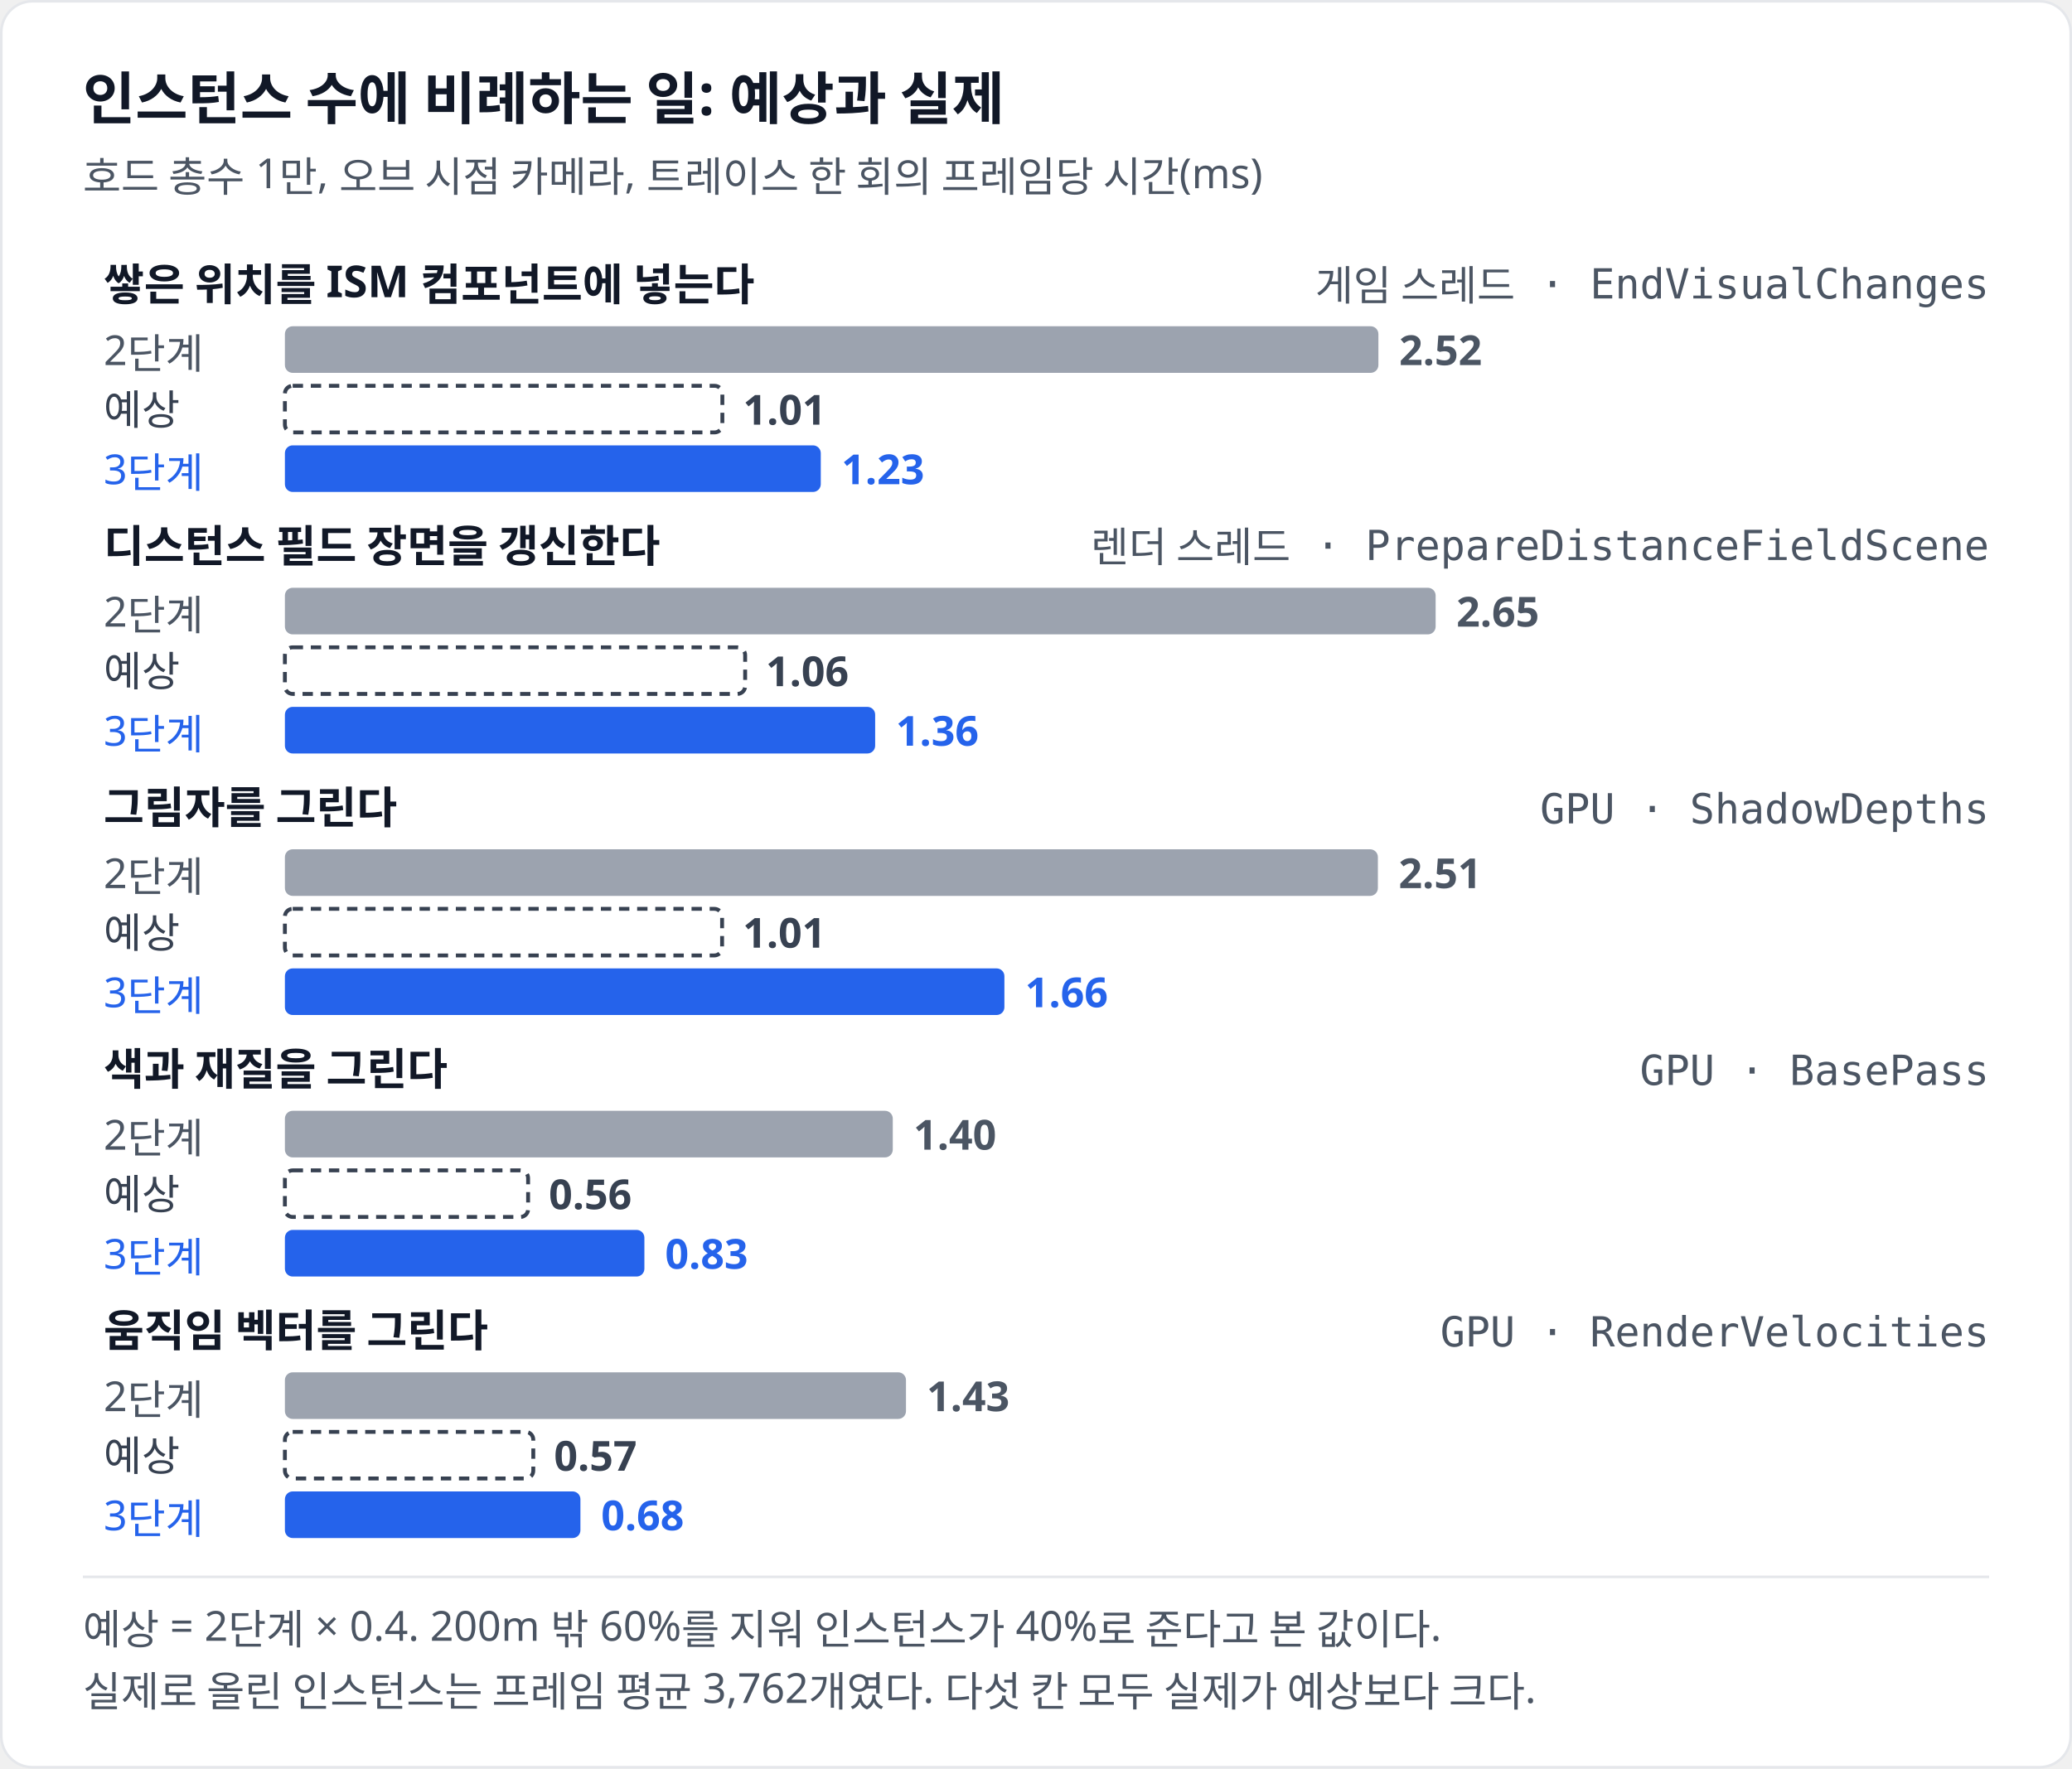
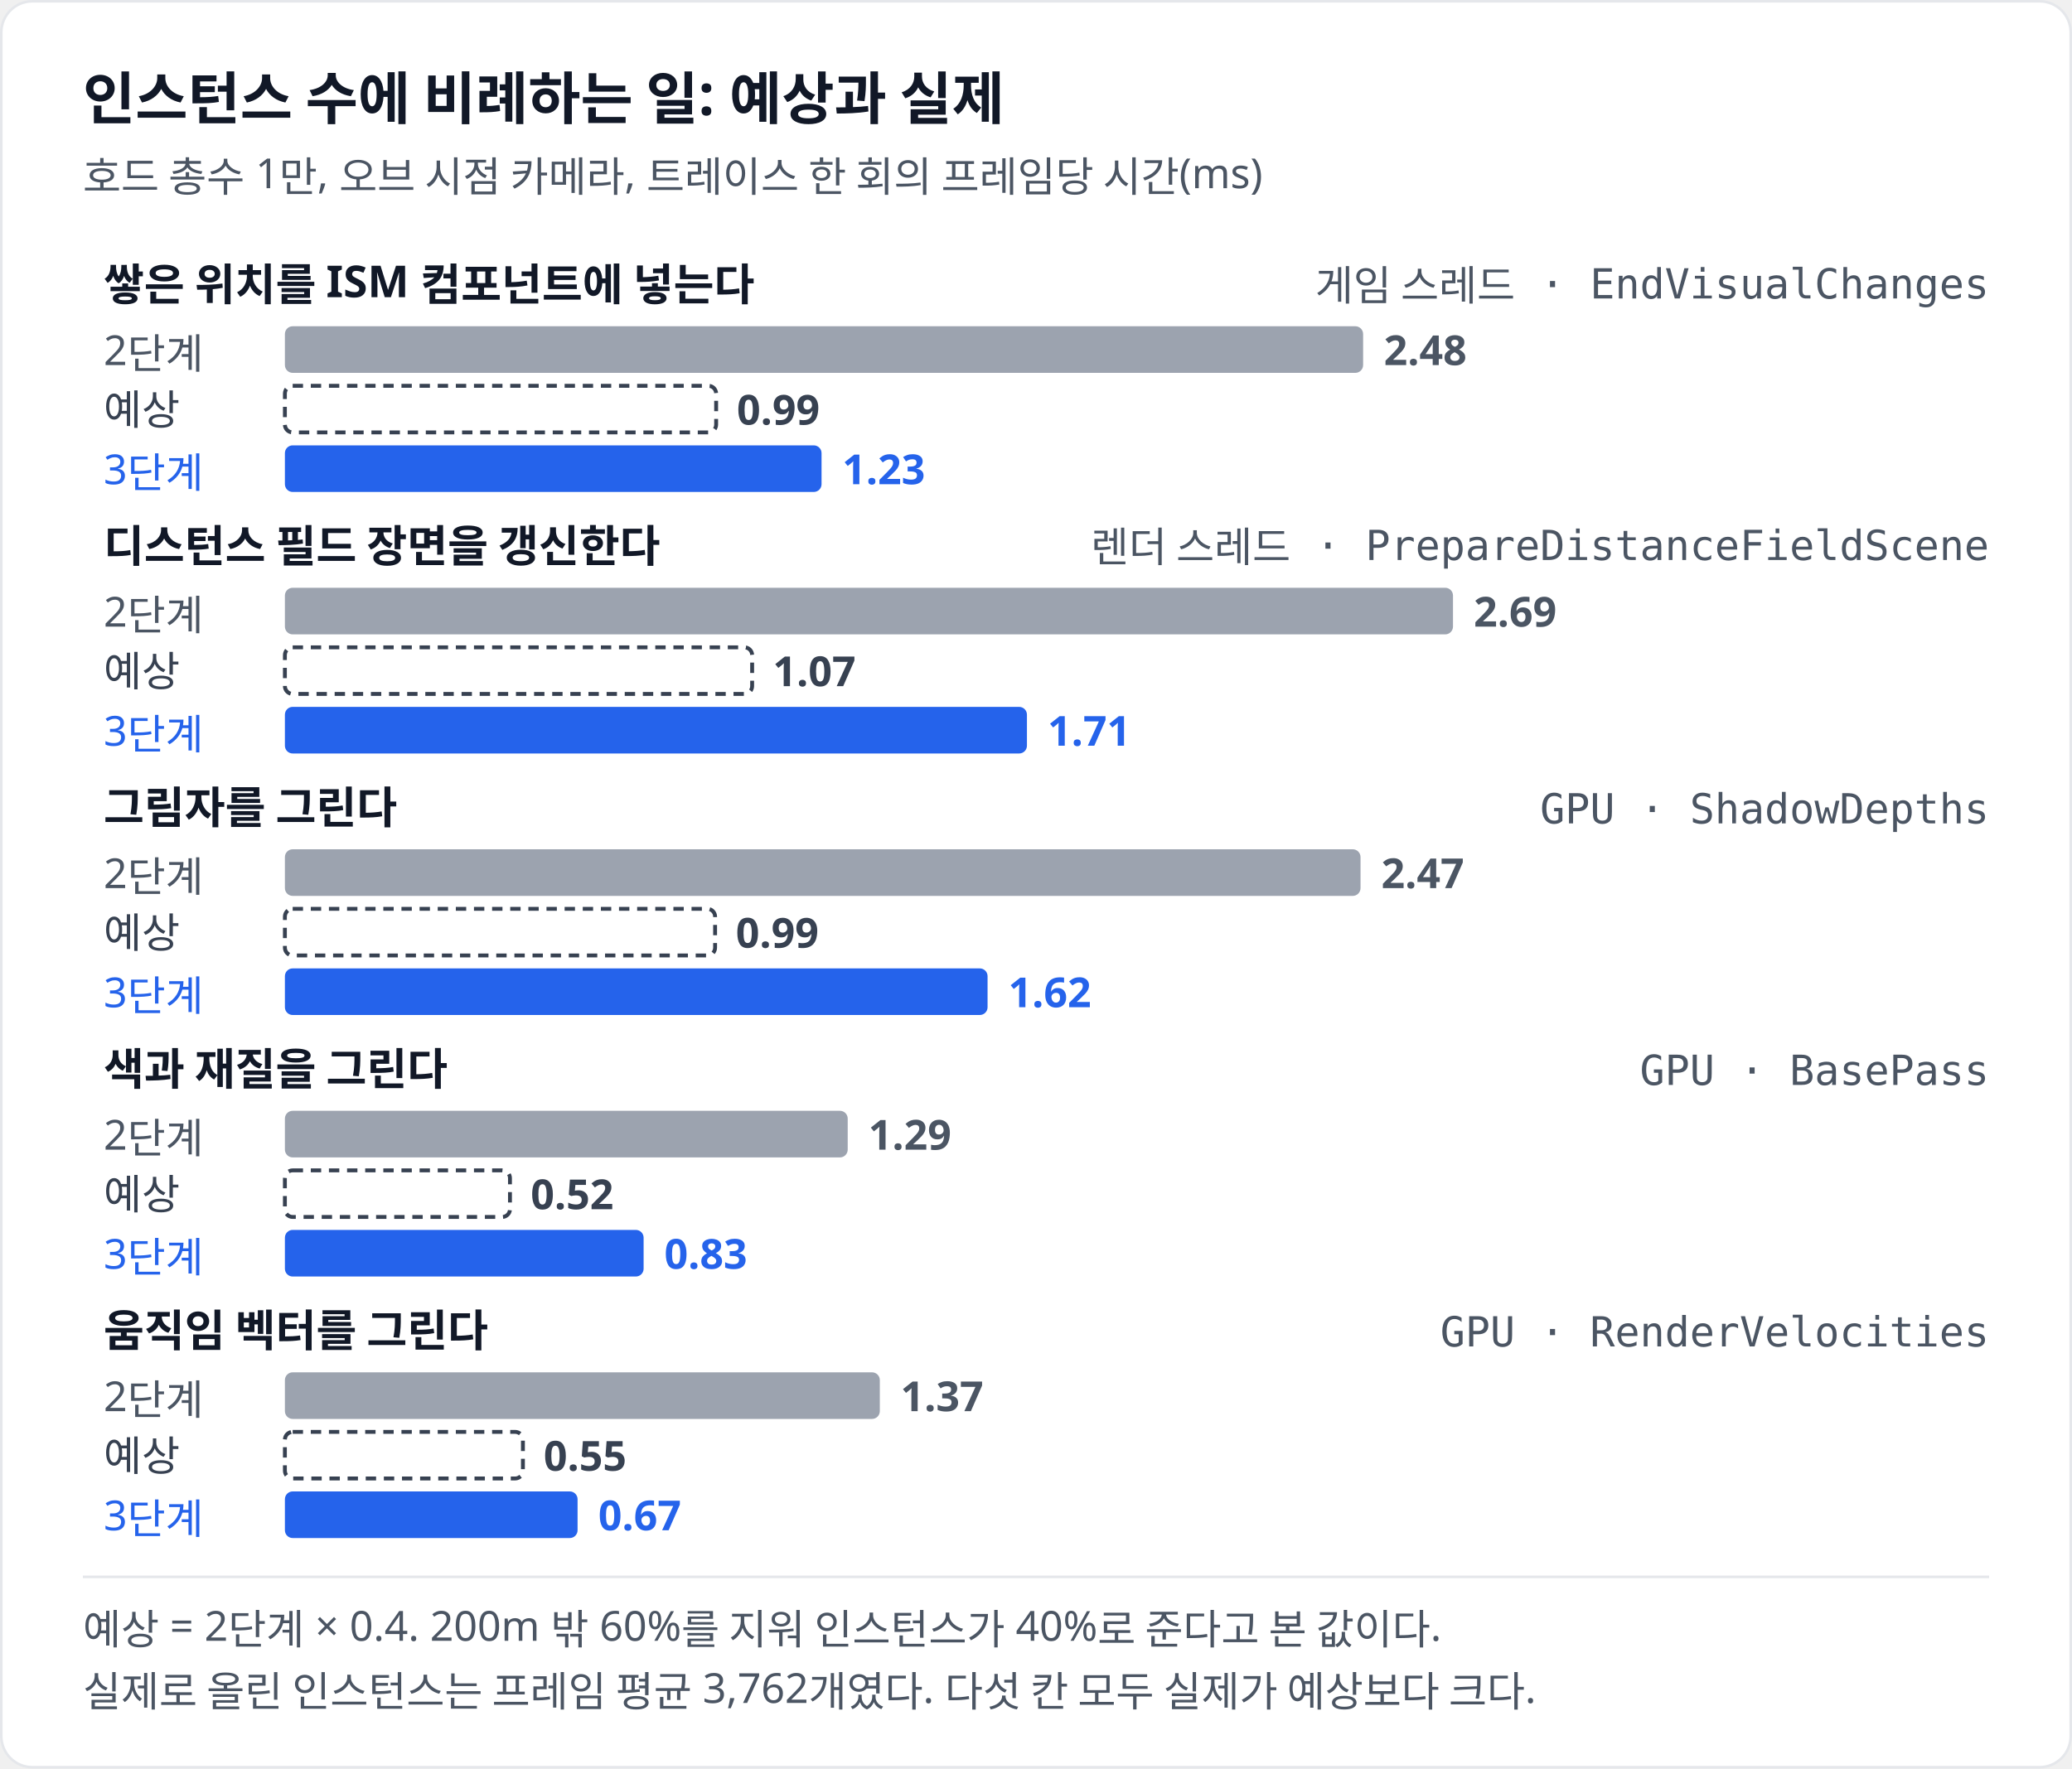
<svg xmlns="http://www.w3.org/2000/svg" width="800" height="683" viewBox="0 0 800 683" font-family="Malgun Gothic, Apple SD Gothic Neo, Noto Sans KR, Segoe UI, sans-serif" font-size="16" fill="#111827">
  <rect x="0.5" y="0.5" width="799" height="682" rx="12" fill="#ffffff" stroke="#e5e7eb" />
  <text x="32" y="46" font-size="22" font-weight="700">인스턴스 수에 비례하는 일: 예상과 실제</text>
  <text x="32" y="74" font-size="16" fill="#4b5563">호드 총수 1만, 오브 시점 카메라, 트레이스 한 회의 프레임당 시간(ms)</text>
  <text x="40" y="116" font-size="17" font-weight="700">쌓은 위치를 ISM 컴포넌트에 넣는다</text>
  <text x="768" y="116" text-anchor="end" font-family="Consolas, SFMono-Regular, Menlo, monospace" font-size="16" fill="#4b5563">게임 스레드 · EndVisualChanges</text>
-   <rect x="110" y="126" width="422.2" height="18" rx="3" fill="#9ca3af" />
+   <rect x="110" y="126" width="416.3" height="18" rx="3" fill="#9ca3af" />
  <text x="40" y="141" font-size="16" fill="#4b5563">2단계</text>
-   <text x="540.2" y="141" font-size="16" font-weight="700" fill="#4b5563">2.52</text>
-   <rect x="110" y="149" width="168.9" height="18" rx="3" fill="white" stroke="#374151" stroke-width="1.5" stroke-dasharray="4 3" />
+   <text x="534.3" y="141" font-size="16" font-weight="700" fill="#4b5563">2.48</text>
+   <rect x="110" y="149" width="166.5" height="18" rx="3" fill="white" stroke="#374151" stroke-width="1.5" stroke-dasharray="4 3" />
  <text x="40" y="164" font-size="16" fill="#374151">예상</text>
-   <text x="286.9" y="164" font-size="16" font-weight="700" fill="#374151">1.01</text>
-   <rect x="110" y="172" width="206.9" height="18" rx="3" fill="#2563eb" />
+   <text x="284.5" y="164" font-size="16" font-weight="700" fill="#374151">0.99</text>
+   <rect x="110" y="172" width="207.2" height="18" rx="3" fill="#2563eb" />
  <text x="40" y="187" font-size="16" fill="#2563eb">3단계</text>
-   <text x="324.9" y="187" font-size="16" font-weight="700" fill="#2563eb">1.23</text>
+   <text x="325.2" y="187" font-size="16" font-weight="700" fill="#2563eb">1.23</text>
  <text x="40" y="217" font-size="17" font-weight="700">디스턴스 필드 장면을 갱신한다</text>
  <text x="768" y="217" text-anchor="end" font-family="Consolas, SFMono-Regular, Menlo, monospace" font-size="16" fill="#4b5563">렌더 스레드 · PrepareDistanceFieldScene</text>
-   <rect x="110" y="227" width="444.3" height="18" rx="3" fill="#9ca3af" />
+   <rect x="110" y="227" width="451.0" height="18" rx="3" fill="#9ca3af" />
  <text x="40" y="242" font-size="16" fill="#4b5563">2단계</text>
-   <text x="562.3" y="242" font-size="16" font-weight="700" fill="#4b5563">2.65</text>
-   <rect x="110" y="250" width="177.7" height="18" rx="3" fill="white" stroke="#374151" stroke-width="1.5" stroke-dasharray="4 3" />
+   <text x="569.0" y="242" font-size="16" font-weight="700" fill="#4b5563">2.69</text>
+   <rect x="110" y="250" width="180.4" height="18" rx="3" fill="white" stroke="#374151" stroke-width="1.5" stroke-dasharray="4 3" />
  <text x="40" y="265" font-size="16" fill="#374151">예상</text>
-   <text x="295.7" y="265" font-size="16" font-weight="700" fill="#374151">1.06</text>
-   <rect x="110" y="273" width="227.9" height="18" rx="3" fill="#2563eb" />
+   <text x="298.4" y="265" font-size="16" font-weight="700" fill="#374151">1.07</text>
+   <rect x="110" y="273" width="286.5" height="18" rx="3" fill="#2563eb" />
  <text x="40" y="288" font-size="16" fill="#2563eb">3단계</text>
-   <text x="345.9" y="288" font-size="16" font-weight="700" fill="#2563eb">1.36</text>
+   <text x="404.5" y="288" font-size="16" font-weight="700" fill="#2563eb">1.71</text>
  <text x="40" y="318" font-size="17" font-weight="700">그림자를 그린다</text>
  <text x="768" y="318" text-anchor="end" font-family="Consolas, SFMono-Regular, Menlo, monospace" font-size="16" fill="#4b5563">GPU · ShadowDepths</text>
-   <rect x="110" y="328" width="422.0" height="18" rx="3" fill="#9ca3af" />
+   <rect x="110" y="328" width="415.3" height="18" rx="3" fill="#9ca3af" />
  <text x="40" y="343" font-size="16" fill="#4b5563">2단계</text>
-   <text x="540.0" y="343" font-size="16" font-weight="700" fill="#4b5563">2.51</text>
-   <rect x="110" y="351" width="168.8" height="18" rx="3" fill="white" stroke="#374151" stroke-width="1.5" stroke-dasharray="4 3" />
+   <text x="533.3" y="343" font-size="16" font-weight="700" fill="#4b5563">2.47</text>
+   <rect x="110" y="351" width="166.1" height="18" rx="3" fill="white" stroke="#374151" stroke-width="1.5" stroke-dasharray="4 3" />
  <text x="40" y="366" font-size="16" fill="#374151">예상</text>
-   <text x="286.8" y="366" font-size="16" font-weight="700" fill="#374151">1.01</text>
-   <rect x="110" y="374" width="277.8" height="18" rx="3" fill="#2563eb" />
+   <text x="284.1" y="366" font-size="16" font-weight="700" fill="#374151">0.99</text>
+   <rect x="110" y="374" width="271.3" height="18" rx="3" fill="#2563eb" />
  <text x="40" y="389" font-size="16" fill="#2563eb">3단계</text>
-   <text x="395.8" y="389" font-size="16" font-weight="700" fill="#2563eb">1.66</text>
+   <text x="389.3" y="389" font-size="16" font-weight="700" fill="#2563eb">1.62</text>
  <text x="40" y="419" font-size="17" font-weight="700">색과 재질을 그린다</text>
  <text x="768" y="419" text-anchor="end" font-family="Consolas, SFMono-Regular, Menlo, monospace" font-size="16" fill="#4b5563">GPU · BasePass</text>
-   <rect x="110" y="429" width="234.7" height="18" rx="3" fill="#9ca3af" />
+   <rect x="110" y="429" width="217.3" height="18" rx="3" fill="#9ca3af" />
  <text x="40" y="444" font-size="16" fill="#4b5563">2단계</text>
-   <text x="352.7" y="444" font-size="16" font-weight="700" fill="#4b5563">1.40</text>
-   <rect x="110" y="452" width="93.9" height="18" rx="3" fill="white" stroke="#374151" stroke-width="1.5" stroke-dasharray="4 3" />
+   <text x="335.3" y="444" font-size="16" font-weight="700" fill="#4b5563">1.29</text>
+   <rect x="110" y="452" width="86.9" height="18" rx="3" fill="white" stroke="#374151" stroke-width="1.5" stroke-dasharray="4 3" />
  <text x="40" y="467" font-size="16" fill="#374151">예상</text>
-   <text x="211.9" y="467" font-size="16" font-weight="700" fill="#374151">0.56</text>
-   <rect x="110" y="475" width="138.8" height="18" rx="3" fill="#2563eb" />
+   <text x="204.9" y="467" font-size="16" font-weight="700" fill="#374151">0.52</text>
+   <rect x="110" y="475" width="138.5" height="18" rx="3" fill="#2563eb" />
  <text x="40" y="490" font-size="16" fill="#2563eb">3단계</text>
-   <text x="256.8" y="490" font-size="16" font-weight="700" fill="#2563eb">0.83</text>
+   <text x="256.5" y="490" font-size="16" font-weight="700" fill="#2563eb">0.83</text>
  <text x="40" y="520" font-size="17" font-weight="700">움직임 벡터를 그린다</text>
  <text x="768" y="520" text-anchor="end" font-family="Consolas, SFMono-Regular, Menlo, monospace" font-size="16" fill="#4b5563">GPU · RenderVelocities</text>
-   <rect x="110" y="530" width="239.8" height="18" rx="3" fill="#9ca3af" />
+   <rect x="110" y="530" width="229.7" height="18" rx="3" fill="#9ca3af" />
  <text x="40" y="545" font-size="16" fill="#4b5563">2단계</text>
-   <text x="357.8" y="545" font-size="16" font-weight="700" fill="#4b5563">1.43</text>
-   <rect x="110" y="553" width="95.9" height="18" rx="3" fill="white" stroke="#374151" stroke-width="1.5" stroke-dasharray="4 3" />
+   <text x="347.7" y="545" font-size="16" font-weight="700" fill="#4b5563">1.37</text>
+   <rect x="110" y="553" width="91.9" height="18" rx="3" fill="white" stroke="#374151" stroke-width="1.5" stroke-dasharray="4 3" />
  <text x="40" y="568" font-size="16" fill="#374151">예상</text>
-   <text x="213.9" y="568" font-size="16" font-weight="700" fill="#374151">0.57</text>
-   <rect x="110" y="576" width="114.1" height="18" rx="3" fill="#2563eb" />
+   <text x="209.9" y="568" font-size="16" font-weight="700" fill="#374151">0.55</text>
+   <rect x="110" y="576" width="113.0" height="18" rx="3" fill="#2563eb" />
  <text x="40" y="591" font-size="16" fill="#2563eb">3단계</text>
-   <text x="232.1" y="591" font-size="16" font-weight="700" fill="#2563eb">0.68</text>
+   <text x="231.0" y="591" font-size="16" font-weight="700" fill="#2563eb">0.67</text>
  <line x1="32" y1="609" x2="768" y2="609" stroke="#e5e7eb" />
  <text x="32" y="635" font-size="16" fill="#4b5563">예상 = 2단계 × 0.4. 200m 밖 60%를 지워 인스턴스가 40%로 준다고 본 값이다.</text>
  <text x="32" y="659" font-size="16" fill="#4b5563">실제로 올린 인스턴스는 프레임 평균 3,762개였다. 다섯 칸 모두 실제가 예상보다 크다.</text>
</svg>
